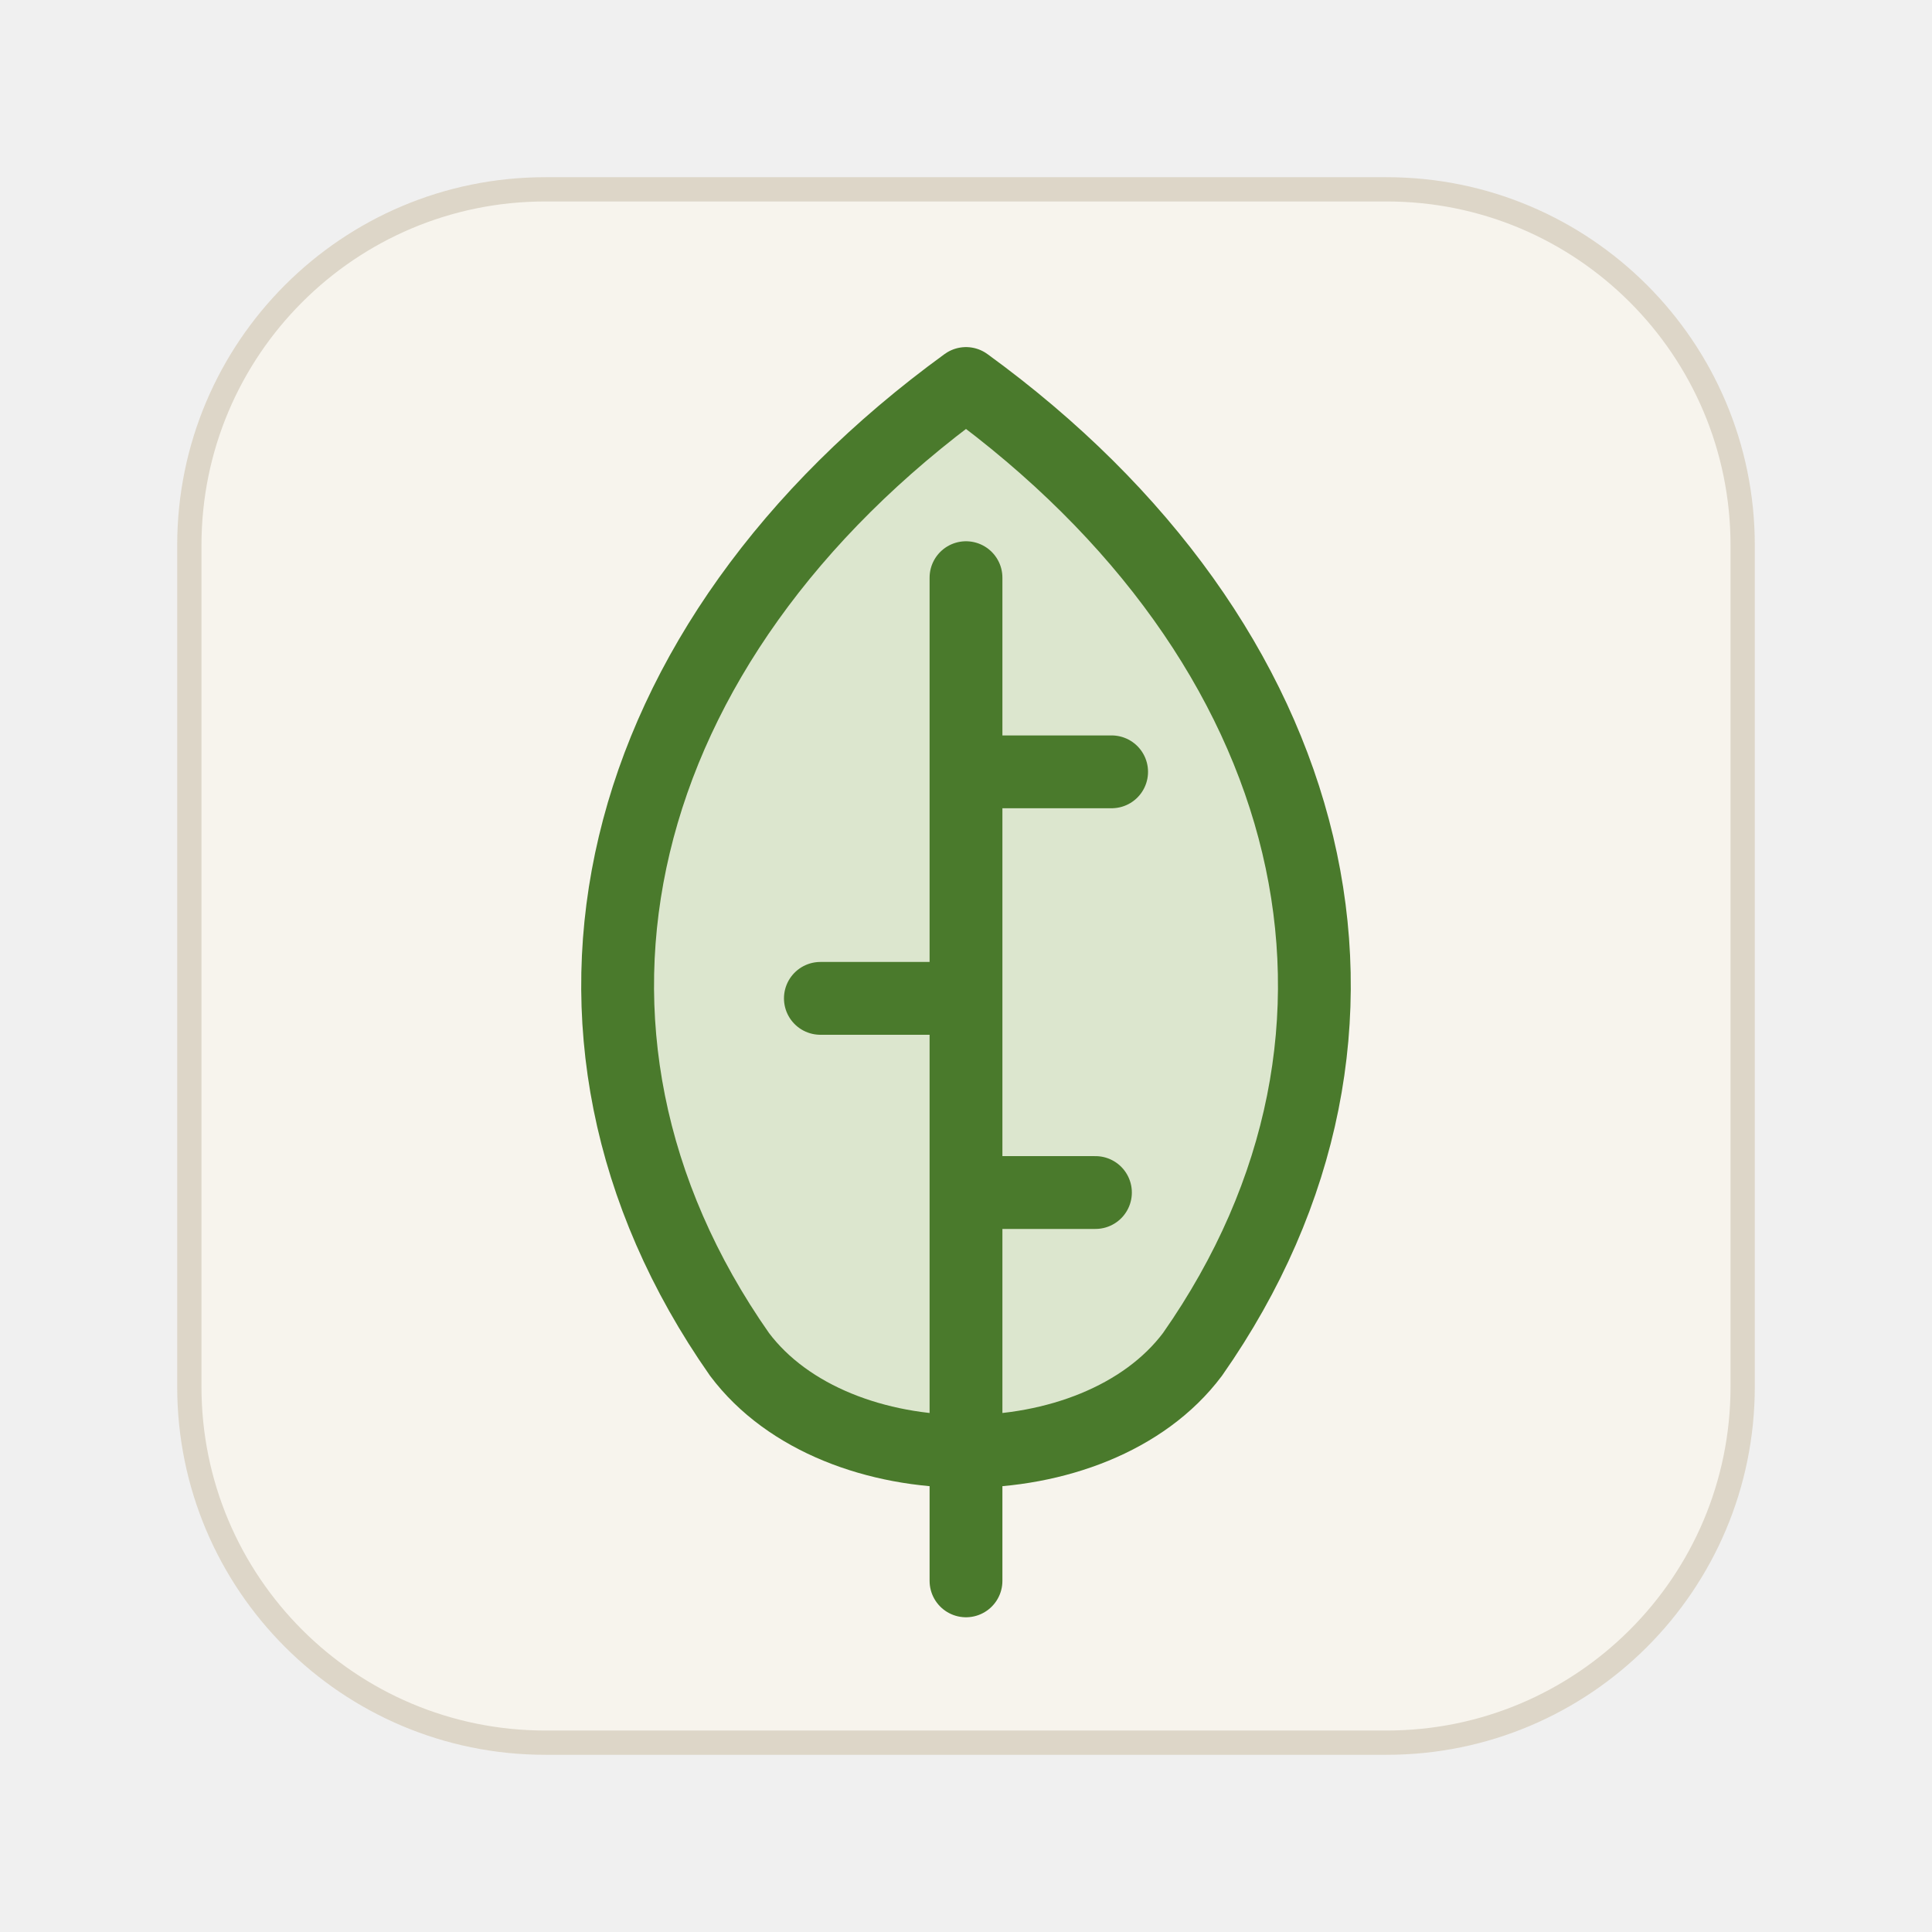
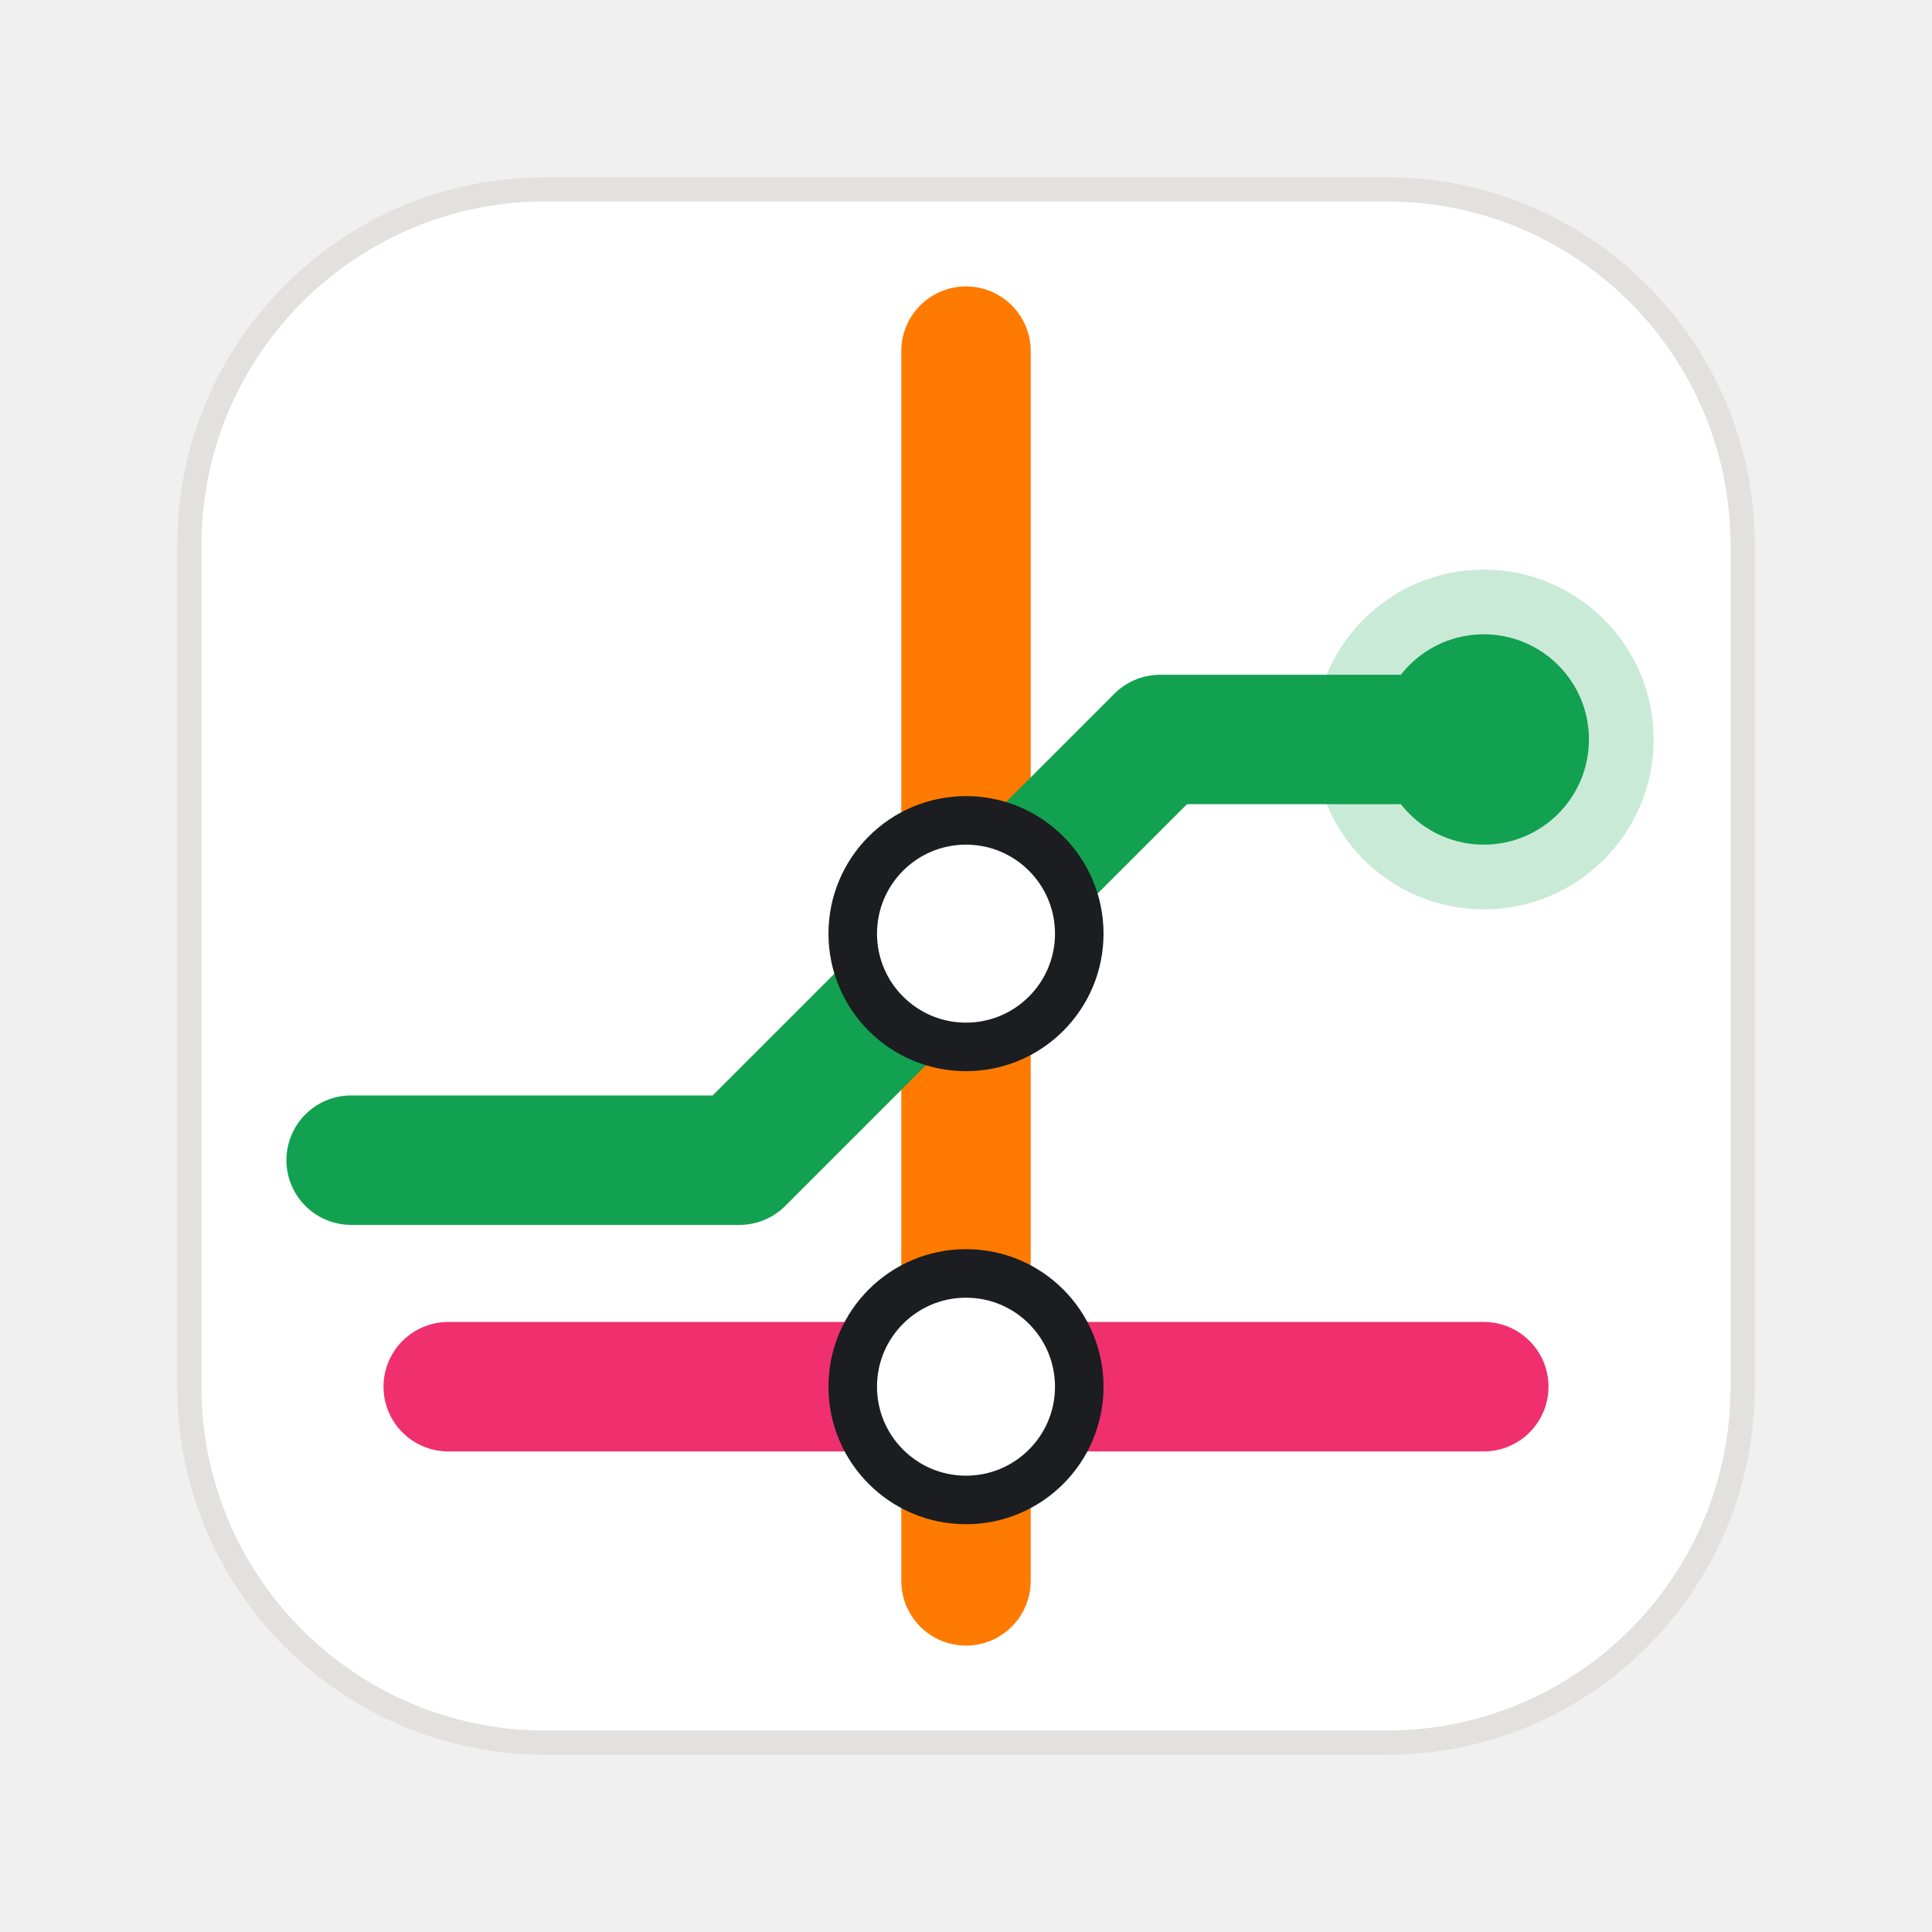
- <svg xmlns="http://www.w3.org/2000/svg" viewBox="0 0 100 100" role="img" aria-label="leaf">
+ <svg xmlns="http://www.w3.org/2000/svg" viewBox="0 0 100 100" role="img" aria-label="subwy">
  <g transform="translate(8.125 8.125) scale(0.8375)">
-     <rect x="2" y="2" width="96" height="96" rx="22" fill="#F7F4ED" stroke="#DDD6C8" stroke-width="1.5" />
-     <path d="M50 14C72 30 78 54 64 74C58 82 42 82 36 74C22 54 28 30 50 14Z" fill="#DCE6CE" stroke="#4A7A2C" stroke-width="4.5" stroke-linejoin="round" />
-     <path d="M50 26V88M50 38H59M50 52H41M50 64H58" fill="none" stroke="#4A7A2C" stroke-width="4.5" stroke-linecap="round" />
+     <rect x="2" y="2" width="96" height="96" rx="22" fill="#FFFFFF" stroke="#E2E1DD" stroke-width="1.5" />
+     <g fill="none" stroke-width="8" stroke-linecap="round" stroke-linejoin="round">
+       <path d="M50 12V88" stroke="#FF7A00" />
+       <path d="M18 76H82" stroke="#F0306E" />
+       <path d="M12 62H36L62 36H82" stroke="#12A150" />
+     </g>
+     <circle cx="50" cy="48" r="7" fill="#FFFFFF" stroke="#1B1D21" stroke-width="3" />
+     <circle cx="50" cy="76" r="7" fill="#FFFFFF" stroke="#1B1D21" stroke-width="3" />
+     <circle cx="82" cy="36" r="10.5" fill="#12A150" fill-opacity="0.22" />
+     <circle cx="82" cy="36" r="6.5" fill="#12A150" />
  </g>
</svg>
